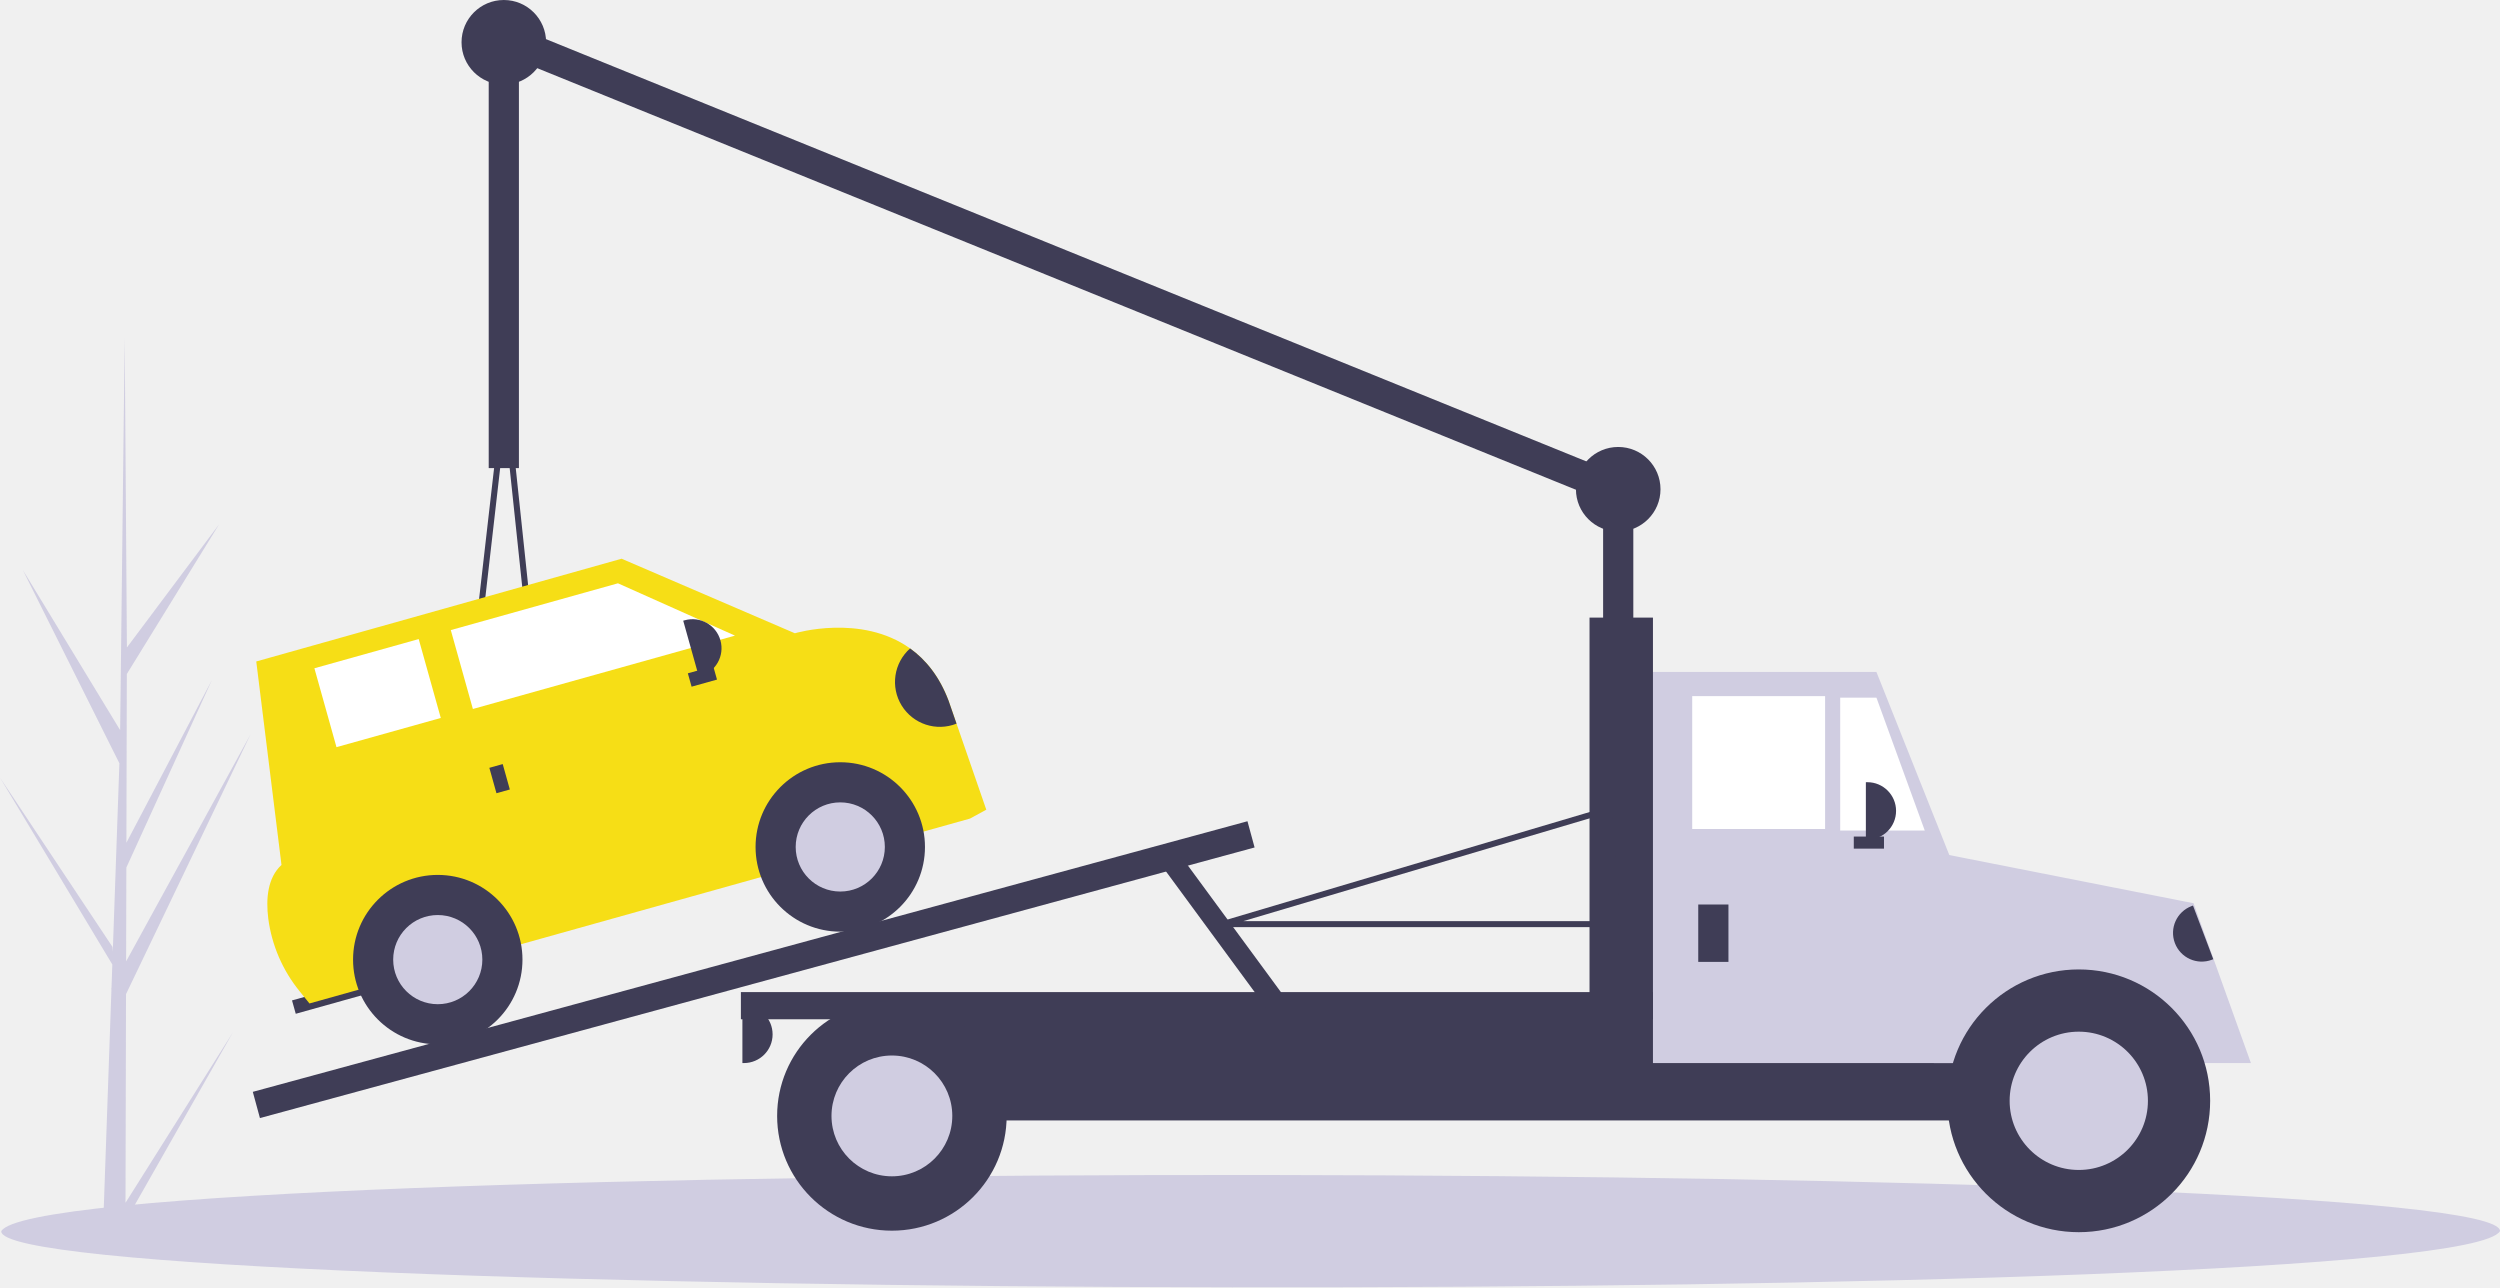
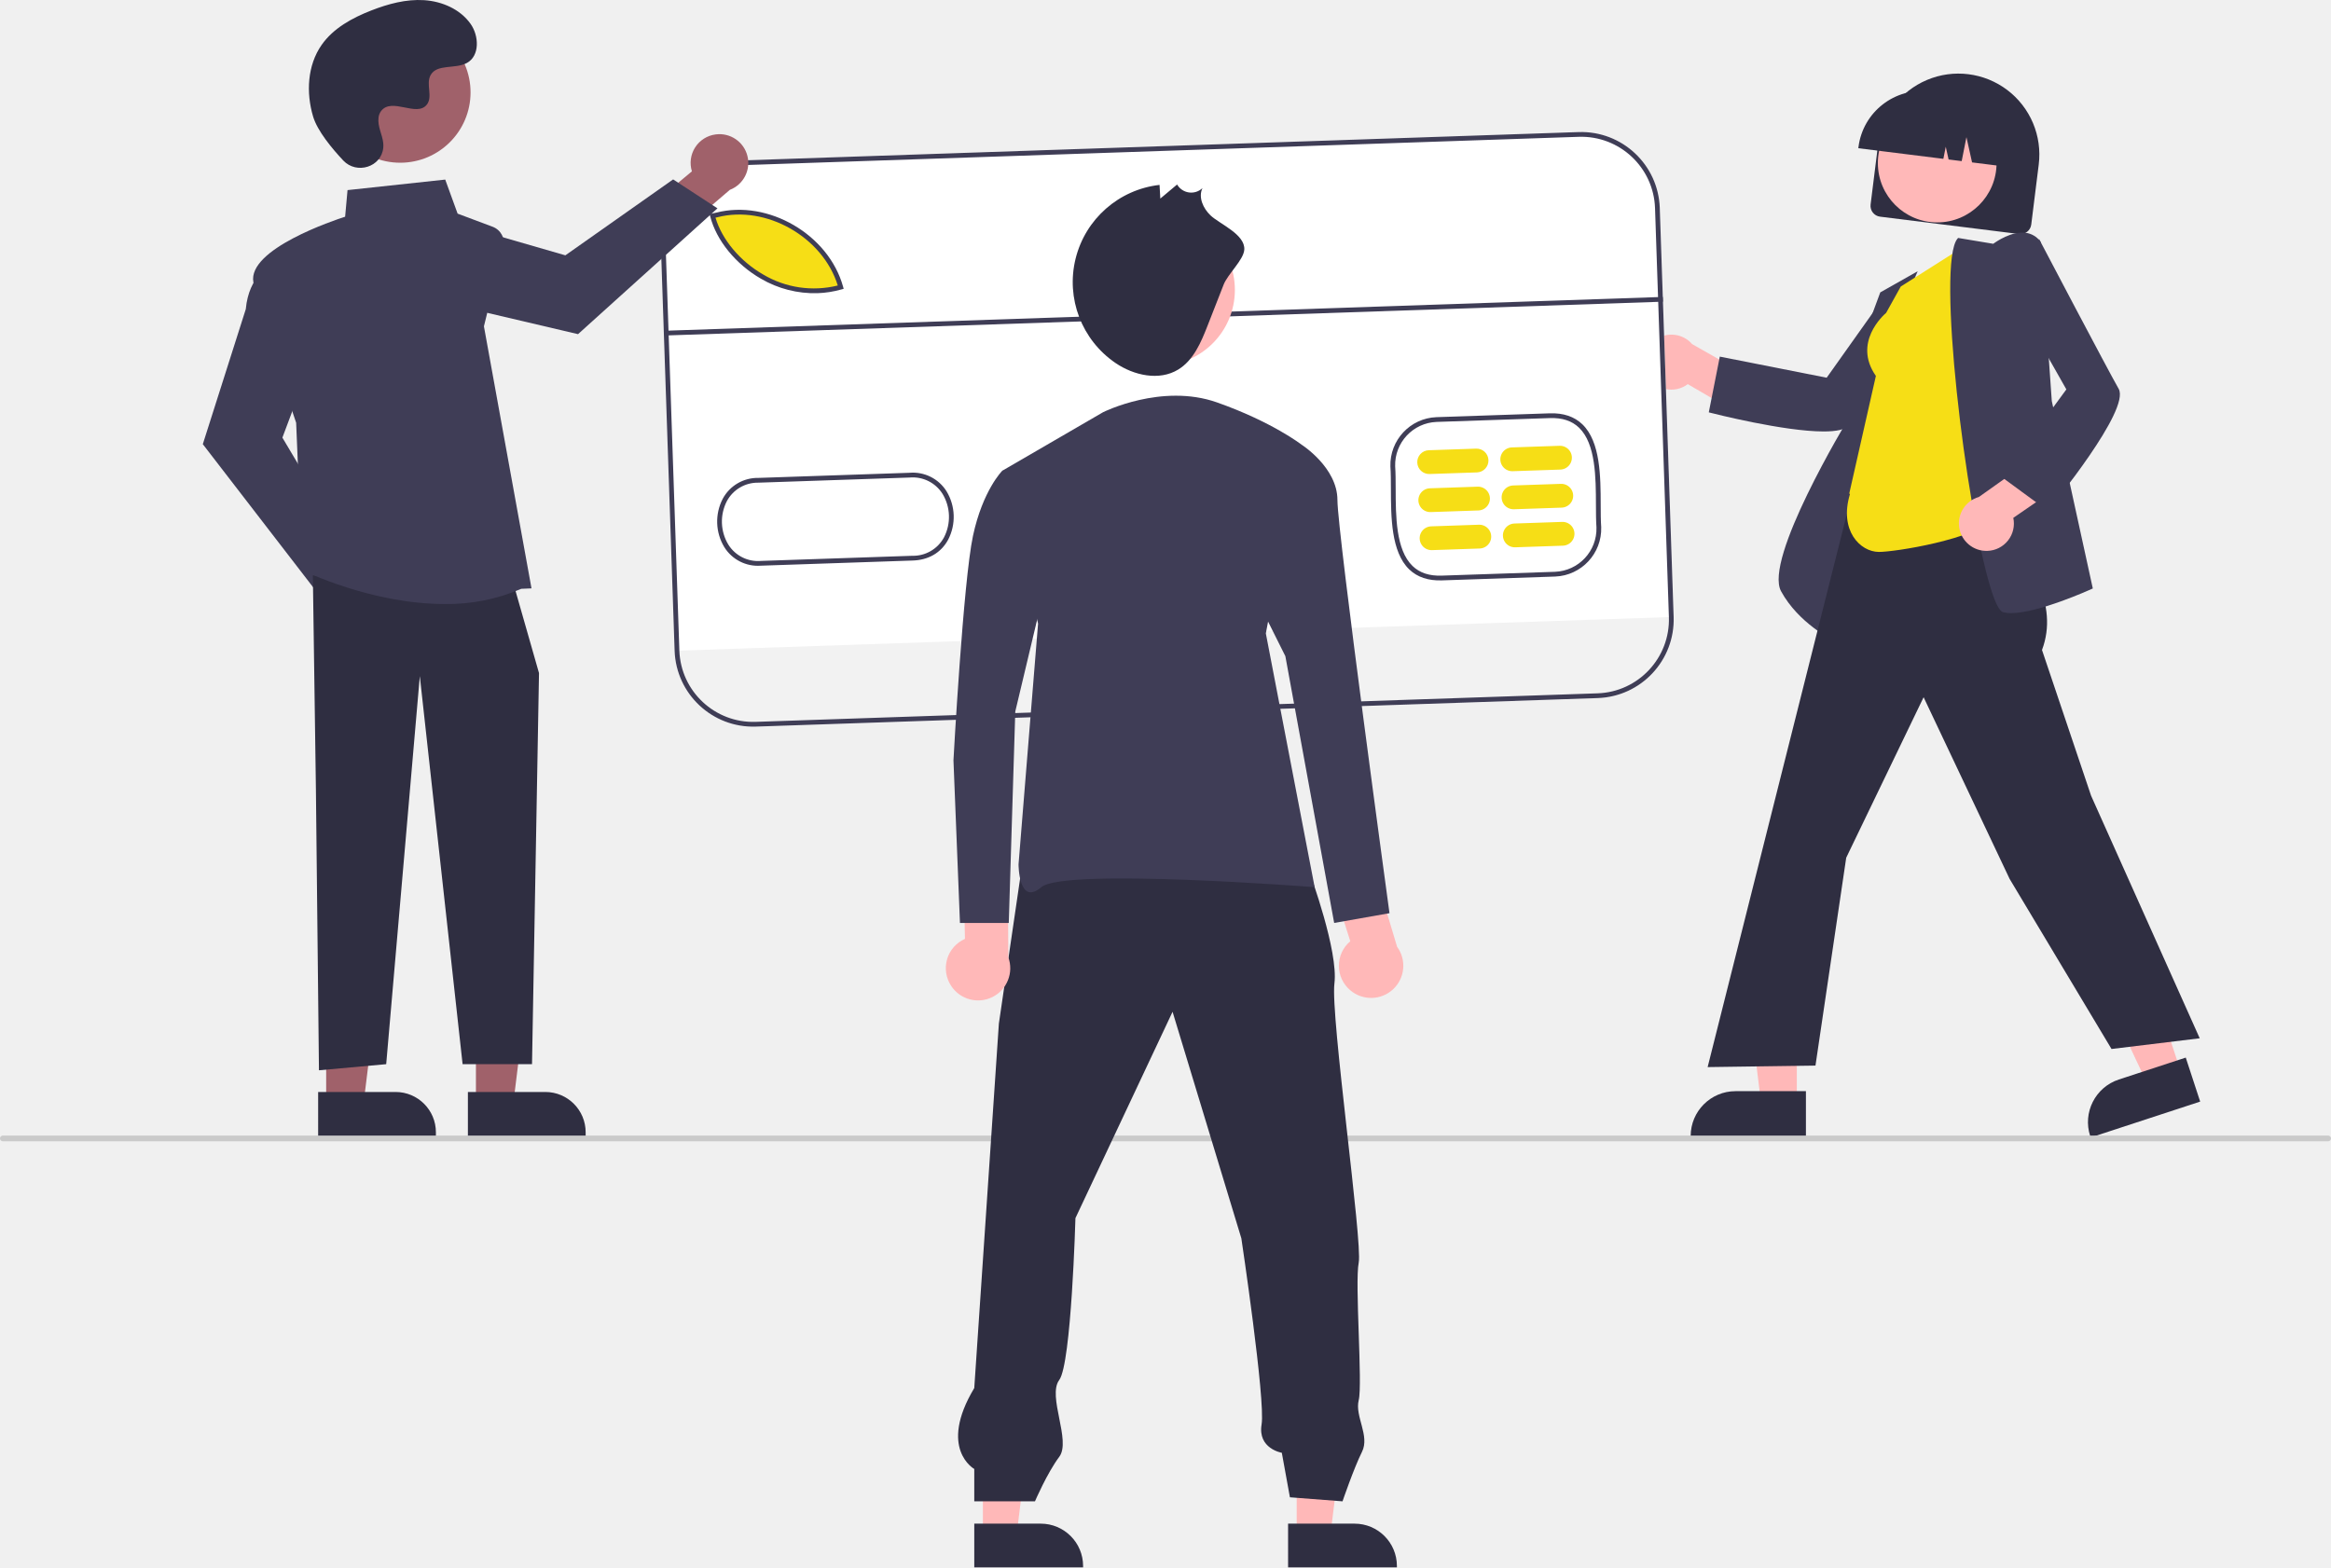
- <svg xmlns="http://www.w3.org/2000/svg" data-name="Layer 1" width="1002.501" height="516.22" viewBox="0 0 1002.501 516.22">
-   <path d="M149.078,674.202l43.077-68.361-43.097,75.808-.023,7.789q-4.61-.054-9.126-.353l3.514-100.063-.046-.773.079-.148.335-9.455L98.75,503.723l45.087,67.843.135,2.003,2.654-75.601-38.72-77.518,39.023,64.234,1.815-156.701.008-.522.006.513.884,123.548,36.999-49.433L149.609,462.162l-.172,67.668,34.33-65.354-34.349,75.302-.095,37.627,49.868-90.996L149.284,590.532Z" transform="translate(-98.74955 -191.8899)" fill="#d0cde1" />
-   <rect x="642.851" y="193.767" width="12.11" height="85.984" fill="#3f3d56" />
-   <rect x="521.329" y="57.4" width="12.11" height="483.657" transform="translate(-46.96838 483.469) rotate(-67.90849)" fill="#3f3d56" />
-   <path d="M1101.249,685.583C1082.491,716.92,97.76,714.29,99.252,685.581,118.009,654.246,1102.741,656.876,1101.249,685.583Z" transform="translate(-98.74955 -191.8899)" fill="#d0cde1" />
-   <rect x="773.644" y="366.947" width="105.361" height="41.176" fill="#3f3d56" />
-   <rect x="349.778" y="403.278" width="519.539" height="46.02" fill="#3f3d56" />
-   <polygon points="783.938 426.288 659.2 426.288 659.2 269.458 752.451 269.458 783.938 348.555 783.938 426.288" fill="#d0cde1" />
-   <rect x="678.577" y="279.146" width="53.286" height="53.286" fill="#fff" />
-   <polygon points="771.827 333.038 737.918 333.038 737.918 279.752 752.451 279.752 771.827 333.038" fill="#fff" />
-   <rect x="680.999" y="362.708" width="12.11" height="23.01" fill="#3f3d56" />
-   <path d="M748.212,313.661h.606a11.505,11.505,0,0,1,11.505,11.505v0a11.505,11.505,0,0,1-11.505,11.505H748.212a0,0,0,0,1,0,0V313.661a0,0,0,0,1,0,0Z" fill="#3f3d56" />
-   <path d="M297.703,403.278h.606a11.505,11.505,0,0,1,11.505,11.505v0a11.505,11.505,0,0,1-11.505,11.505h-.606a0,0,0,0,1,0,0V403.278A0,0,0,0,1,297.703,403.278Z" fill="#3f3d56" />
-   <path d="M931.129,594.995c18.455,0,35.055,8.94,46.573,23.184h23.668l-23.01-64.096-107.178-21.138,3.028,85.234h10.346C896.075,603.935,912.674,594.995,931.129,594.995Z" transform="translate(-98.74955 -191.8899)" fill="#d0cde1" />
-   <circle cx="833.591" cy="441.426" r="52.681" fill="#3f3d56" />
-   <circle cx="833.591" cy="441.426" r="27.727" fill="#d0cde1" />
-   <circle cx="357.65" cy="447.482" r="46.02" fill="#3f3d56" />
-   <circle cx="357.65" cy="447.482" r="24.221" fill="#d0cde1" />
-   <rect x="637.401" y="247.659" width="25.432" height="183.474" fill="#3f3d56" />
-   <rect x="297.097" y="397.829" width="365.736" height="10.899" fill="#3f3d56" />
-   <rect x="194.303" y="575.272" width="413.358" height="10.899" transform="translate(-237.1354 -66.25763) rotate(-15.21949)" fill="#3f3d56" />
-   <rect x="585.082" y="530.057" width="8.477" height="70.856" transform="translate(-319.1748 266.9006) rotate(-36.31135)" fill="#3f3d56" />
-   <rect x="743.368" y="335.46" width="12.11" height="4.844" fill="#3f3d56" />
-   <path d="M747.656,563.681H589.009a1.211,1.211,0,0,1-.344-2.372l155.014-46.02a1.211,1.211,0,0,1,1.552,1.066l3.633,46.02a1.211,1.211,0,0,1-1.208,1.306ZM597.343,561.259H746.345l-3.412-43.222Z" transform="translate(-98.74955 -191.8899)" fill="#3f3d56" />
-   <path d="M318.049,510.395h-.011l-34.766-.328a1.211,1.211,0,0,1-1.192-1.349l18.064-157.615a1.211,1.211,0,0,1,1.203-1.073h.005a1.212,1.212,0,0,1,1.199,1.084l16.702,157.943a1.211,1.211,0,0,1-1.205,1.338Zm-33.41-2.737,32.063.302L301.298,362.3Z" transform="translate(-98.74955 -191.8899)" fill="#3f3d56" />
-   <path d="M970.488,556.415h.606a11.505,11.505,0,0,1,11.505,11.505v0a11.505,11.505,0,0,1-11.505,11.505h-.606a0,0,0,0,1,0,0V556.415A0,0,0,0,1,970.488,556.415Z" transform="translate(1992.097 561.7655) rotate(159.2826)" fill="#3f3d56" />
-   <rect x="215.948" y="588.226" width="35.08" height="5.568" transform="translate(-249.4105 -107.0804) rotate(-15.63709)" fill="#3f3d56" />
-   <path d="M494.252,516.576l-6.521,3.56L222.839,594.28l-3.933-4.885a58.171,58.171,0,0,1-12.581-29.144c-1-7.985-.269-16.4,5.301-21.523l-10.116-81.59,146.5-41.204,69.485,29.899s26.616-7.953,46.202,6.08c6.2,4.446,11.698,11.095,15.416,20.907l3.203,9.252Z" transform="translate(-98.74955 -191.8899)" fill="#f6de16" />
-   <circle cx="336.948" cy="339.63" r="33.967" fill="#3f3d56" />
-   <circle cx="336.948" cy="339.63" r="17.877" fill="#d0cde1" />
-   <circle cx="175.545" cy="384.807" r="33.967" fill="#3f3d56" />
-   <circle cx="175.545" cy="384.807" r="17.877" fill="#d0cde1" />
-   <polygon points="294.724 254.884 189.624 284.302 180.769 252.665 247.797 233.903 294.724 254.884" fill="#fff" />
-   <rect x="228.448" y="453.402" width="43.433" height="32.853" transform="translate(-216.1297 -107.0706) rotate(-15.63709)" fill="#fff" />
-   <rect x="296.301" y="498.839" width="5.568" height="10.58" transform="translate(-223.5644 -92.61487) rotate(-15.63709)" fill="#3f3d56" />
-   <rect x="377.636" y="457.859" width="5.568" height="10.58" transform="translate(625.1378 -219.9204) rotate(74.36291)" fill="#3f3d56" />
-   <path d="M375.626,438.706h.613A11.638,11.638,0,0,1,387.877,450.344v0a11.638,11.638,0,0,1-11.638,11.638h-.613a0,0,0,0,1,0,0V438.706A0,0,0,0,1,375.626,438.706Z" transform="translate(-206.0075 -72.32334) rotate(-15.63709)" fill="#3f3d56" />
-   <path d="M482.316,482.071a17.988,17.988,0,0,1-18.619-30.159c6.2,4.446,11.698,11.095,15.416,20.907Z" transform="translate(-98.74955 -191.8899)" fill="#3f3d56" />
-   <rect x="195.975" y="10.899" width="12.11" height="176.813" fill="#3f3d56" />
-   <circle cx="202.03" cy="16.955" r="16.955" fill="#3f3d56" />
-   <circle cx="648.906" cy="196.189" r="16.955" fill="#3f3d56" />
+ <svg xmlns="http://www.w3.org/2000/svg" data-name="Layer 1" width="816" height="548.787" viewBox="0 0 816 548.787">
+   <path d="M846.83,247.218l2.618-20.984a28.336,28.336,0,1,1,56.236,7.016l-2.618,20.984a3.811,3.811,0,0,1-4.248,3.306l-48.682-6.074A3.811,3.811,0,0,1,846.83,247.218Z" transform="translate(-192 -175.6067)" fill="#2f2e41" />
+   <circle cx="678.149" cy="57.097" r="20.775" fill="#ffb8b8" />
+   <path d="M842.586,227.084a22.441,22.441,0,0,1,25.018-19.468l4.197.524a22.44,22.44,0,0,1,19.468,25.018l-.052.42-8.869-1.107-1.968-8.848-1.662,8.395-4.584-.572-.993-4.464-.839,4.236-29.768-3.714Z" transform="translate(-192 -175.6067)" fill="#2f2e41" />
+   <path d="M768.539,306.812a9.57,9.57,0,0,0,14.301,3.289l18.869,11.054,9.514-9.829L784.357,296.09a9.622,9.622,0,0,0-15.818,10.722Z" transform="translate(-192 -175.6067)" fill="#ffb8b8" />
+   <path d="M830.383,326.674c-13.918,0-38.411-6.231-39.767-6.579l-.428-.11,3.855-19.517,37.41,7.389,20.323-28.619,23.333-2.372-.651.857c-.303.399-30.381,39.993-35.062,46.635C838.214,326.035,834.84,326.674,830.383,326.674Z" transform="translate(-192 -175.6067)" fill="#3f3d56" />
+   <path d="M834.114,399.926l-.557-.266c-.119-.057-11.944-5.809-18.069-17.037-6.096-11.176,22.44-58.584,24.436-61.874l.029-15.056,10.265-27.715,13.092-7.399-11.24,26.226Z" transform="translate(-192 -175.6067)" fill="#3f3d56" />
+   <polygon points="628.999 386.136 616.487 386.135 610.535 337.875 629.001 337.876 628.999 386.136" fill="#ffb8b8" />
+   <path d="M824.19,573.871l-40.344-.001v-.51a15.704,15.704,0,0,1,15.703-15.703h.001l24.641.001Z" transform="translate(-192 -175.6067)" fill="#2f2e41" />
+   <polygon points="763.392 375.171 751.502 379.067 730.818 335.059 748.367 329.31 763.392 375.171" fill="#ffb8b8" />
+   <path d="M962.201,561.31l-38.338,12.561-.159-.485a15.704,15.704,0,0,1,10.033-19.812l.001-0,23.416-7.672Z" transform="translate(-192 -175.6067)" fill="#2f2e41" />
+   <path d="M931.167,542.888l-35.668-59.546-30.11-63.619-27.095,56.197-10.764,72.784-37.748.524.149-.59L847.697,319.109l45.241,6.759-2.059,29.863,1.226,1.744c10.22,14.518,20.787,29.529,14.726,45.71l17.181,51.015,38.031,84.945Z" transform="translate(-192 -175.6067)" fill="#2f2e41" />
+   <path d="M849.764,368.854c-6.556,0-14.035-7.485-10.155-20.265l-.251-.182,9.32-41.177c-8.133-11.632,2.59-21.232,3.595-22.089l5.119-9.214,22.585-14.323,11.427,94.946-.169.162C882.981,364.609,855.263,368.854,849.764,368.854Z" transform="translate(-192 -175.6067)" fill="#f6de16" />
+   <path d="M896.017,390.279a11.117,11.117,0,0,1-2.668-.282c-.878-.22-2.3-1.339-4.498-8.493-8.736-28.442-19.049-114.02-11.556-122.395l.172-.192,12.303,2.05c1.023-.755,6.389-4.501,11.341-3.85a7.516,7.516,0,0,1,5.143,3.04l.085.111,3.919,55.76,14.359,65.619-.344.156C923.438,382.184,905.508,390.279,896.017,390.279Z" transform="translate(-192 -175.6067)" fill="#3f3d56" />
+   <path d="M887.743,368.485a9.57,9.57,0,0,0,9.041-11.558l18.01-12.405L909.925,331.738l-25.188,17.875a9.622,9.622,0,0,0,3.006,18.871Z" transform="translate(-192 -175.6067)" fill="#ffb8b8" />
+   <path d="M908.851,354.461l-16.042-11.764,22.55-30.75-17.305-30.538,7.742-22.139.5.953c.233.444,23.343,44.469,27.375,51.525,4.194,7.339-23.363,40.945-24.539,42.372Z" transform="translate(-192 -175.6067)" fill="#3f3d56" />
+   <path d="M751.339,420.024l-294.773,9.991a27.526,27.526,0,0,1-28.41-26.547l-4.855-143.223A27.526,27.526,0,0,1,449.848,231.835l294.773-9.991a27.526,27.526,0,0,1,28.41,26.547L777.886,391.614A27.526,27.526,0,0,1,751.339,420.024Z" transform="translate(-192 -175.6067)" fill="#fff" />
+   <path d="M777.886,391.614l.026.758a26.258,26.258,0,0,1-25.357,27.128L456.308,429.541a26.256,26.256,0,0,1-27.127-25.349l-.026-.758Z" transform="translate(-192 -175.6067)" fill="#f2f2f2" />
+   <path d="M486.881,276.43c-21.229,6.013-41.006-9.806-44.88-24.972l1.481-.317C461.392,246.541,481.972,258.757,486.881,276.43Z" transform="translate(-192 -175.6067)" fill="#f6de16" />
+   <path d="M696.771,378.816c-4.782.162-8.634-1.131-11.449-3.845-6.362-6.133-6.391-18.368-6.414-28.2-.007-2.86-.013-5.562-.176-7.82l-.002-.034a16.777,16.777,0,0,1,16.111-17.25L734.49,320.324c4.776-.162,8.624,1.13,11.437,3.839,6.361,6.128,6.395,18.36,6.422,28.189.008,2.866.015,5.574.179,7.835a16.788,16.788,0,0,1-16.117,17.285Zm-16.376-39.966c.165,2.312.172,5.035.179,7.918.023,9.517.051,21.361,5.905,27.004,2.512,2.422,5.861,3.527,10.236,3.379l39.637-1.343a15.111,15.111,0,0,0,14.513-15.533c-.167-2.285-.174-5.021-.182-7.917-.026-9.514-.059-21.356-5.911-26.993-2.51-2.418-5.855-3.522-10.224-3.374L694.899,323.333A15.107,15.107,0,0,0,680.395,338.849Z" transform="translate(-192 -175.6067)" fill="#3f3d56" />
+   <path d="M478.174,278.26a37.176,37.176,0,0,1-19.825-5.084c-8.79-5.058-15.581-13.405-17.722-21.783l-.215-.84,2.312-.495c18.177-4.663,39.332,7.66,44.392,25.869l.222.798-.797.226A34.98,34.98,0,0,1,478.174,278.26Zm-35.702-26.444c2.261,7.676,8.589,15.243,16.709,19.915a34.733,34.733,0,0,0,26.095,3.836c-5.223-16.947-25.07-28.291-42.151-23.892Z" transform="translate(-192 -175.6067)" fill="#3f3d56" />
+   <path d="M458.28,373.672a13.829,13.829,0,0,1-12.706-6.462,17.298,17.298,0,0,1-.58-16.952,13.878,13.878,0,0,1,12.535-7.324l52.829-1.791a13.903,13.903,0,0,1,12.988,6.468,17.298,17.298,0,0,1,.573,16.95c-2.487,4.607-6.939,7.174-12.532,7.309l-52.83,1.791Q458.418,373.667,458.28,373.672Zm-.954-29.066a12.248,12.248,0,0,0-10.865,6.443,15.584,15.584,0,0,0,.523,15.272,12.259,12.259,0,0,0,11.504,5.675l52.855-1.792a12.278,12.278,0,0,0,11.11-6.435,15.582,15.582,0,0,0-.517-15.27,12.312,12.312,0,0,0-11.51-5.691l-52.858,1.792c-.081.002-.162.003-.242.006Z" transform="translate(-192 -175.6067)" fill="#3f3d56" />
+   <path d="M709.062,341.01l-16.654.565a4.166,4.166,0,0,1-.282-8.327l16.654-.564a4.166,4.166,0,0,1,.282,8.327Z" transform="translate(-192 -175.6067)" fill="#f6de16" />
+   <path d="M709.514,354.333l-16.654.565a4.166,4.166,0,1,1-.282-8.327l16.654-.565a4.166,4.166,0,1,1,.282,8.327Z" transform="translate(-192 -175.6067)" fill="#f6de16" />
+   <path d="M709.965,367.656l-16.654.565a4.166,4.166,0,1,1-.282-8.327l16.654-.565a4.166,4.166,0,1,1,.282,8.327Z" transform="translate(-192 -175.6067)" fill="#f6de16" />
+   <path d="M738.206,340.022l-16.654.564a4.166,4.166,0,1,1-.282-8.327h0l16.654-.564a4.166,4.166,0,1,1,.282,8.327Z" transform="translate(-192 -175.6067)" fill="#f6de16" />
+   <path d="M738.658,353.345l-16.654.564a4.166,4.166,0,1,1-.282-8.327h0l16.654-.564a4.166,4.166,0,1,1,.282,8.327h0Z" transform="translate(-192 -175.6067)" fill="#f6de16" />
+   <path d="M739.11,366.668l-16.654.564a4.166,4.166,0,1,1-.282-8.327l16.654-.565a4.166,4.166,0,1,1,.282,8.327Z" transform="translate(-192 -175.6067)" fill="#f6de16" />
+   <rect x="425.286" y="285.479" width="348.933" height="1.666" transform="translate(-201.355 -155.1249) rotate(-1.94135)" fill="#3f3d56" />
+   <path d="M751.339,420.024l-294.773,9.991a27.526,27.526,0,0,1-28.41-26.547l-4.855-143.223A27.526,27.526,0,0,1,449.848,231.835l294.773-9.991a27.526,27.526,0,0,1,28.41,26.547L777.886,391.614A27.526,27.526,0,0,1,751.339,420.024ZM449.905,233.5A25.858,25.858,0,0,0,424.966,260.189l4.855,143.223a25.858,25.858,0,0,0,26.688,24.939l294.773-9.991a25.858,25.858,0,0,0,24.939-26.688l-4.855-143.223a25.858,25.858,0,0,0-26.688-24.939Z" transform="translate(-192 -175.6067)" fill="#3f3d56" />
+   <path d="M328.994,384.588a10.032,10.032,0,0,0-12.248-9.307l-13.266-18.696-13.328,5.291L309.258,388.015a10.086,10.086,0,0,0,19.736-3.427Z" transform="translate(-192 -175.6067)" fill="#a0616a" />
+   <path d="M303.139,383.202l-40.142-52.076,15.041-47.271c1.102-11.884,8.539-15.203,8.855-15.339l.483-.207,13.088,34.903-9.61,25.626,23.587,39.67Z" transform="translate(-192 -175.6067)" fill="#3f3d56" />
+   <path d="M442.545,222.669a10.032,10.032,0,0,0-8.332,12.931l-17.614,14.672,6.305,12.879,24.584-21.069a10.086,10.086,0,0,0-4.943-19.412Z" transform="translate(-192 -175.6067)" fill="#a0616a" />
+   <path d="M443.162,248.555l-48.816,44.048-48.292-11.341c-11.934-.18-15.818-7.338-15.977-7.643l-.244-.465,33.787-15.748,26.293,7.6,37.728-26.584Z" transform="translate(-192 -175.6067)" fill="#3f3d56" />
+   <polygon points="166.605 386.085 179.721 386.085 185.96 335.494 166.602 335.495 166.605 386.085" fill="#a0616a" />
+   <path d="M355.794,557.944h41.222a0,0,0,0,1,0,0v15.927a0,0,0,0,1,0,0H369.913a14.119,14.119,0,0,1-14.119-14.119v-1.807A0,0,0,0,1,355.794,557.944Z" transform="translate(560.836 956.1899) rotate(179.9974)" fill="#2f2e41" />
+   <polygon points="114.183 386.085 127.299 386.085 133.538 335.494 114.18 335.495 114.183 386.085" fill="#a0616a" />
+   <path d="M303.372,557.944h41.222a0,0,0,0,1,0,0v15.927a0,0,0,0,1,0,0H317.491a14.119,14.119,0,0,1-14.119-14.119v-1.807A0,0,0,0,1,303.372,557.944Z" transform="translate(455.9918 956.1924) rotate(179.9974)" fill="#2f2e41" />
+   <polygon points="109.518 201.425 110.588 276.314 111.657 374.739 135.194 372.599 146.962 236.73 161.94 372.599 186.239 372.599 188.686 235.66 180.127 205.704 109.518 201.425" fill="#2f2e41" />
+   <path d="M347.584,387.088c-25.609.002-49.182-11.589-49.5-11.748l-.264-.132-2.149-51.575c-.623-1.823-12.895-37.785-14.973-49.216-2.106-11.581,28.413-21.745,32.119-22.933l.841-9.316,34.2-3.685,4.335,11.921,12.27,4.601a6.069,6.069,0,0,1,3.761,7.13L361.404,289.864l16.655,91.749-3.586.155A65.112,65.112,0,0,1,347.584,387.088Z" transform="translate(-192 -175.6067)" fill="#3f3d56" />
+   <circle cx="140.098" cy="32.352" r="24.624" fill="#a0616a" />
+   <path d="M312.153,231.795c4.693,4.999,13.408,2.315,14.019-4.514a8.249,8.249,0,0,0-.01-1.593c-.316-3.025-2.063-5.771-1.645-8.965a4.701,4.701,0,0,1,.86-2.201c3.74-5.008,12.518,2.24,16.047-2.293,2.164-2.78-.38-7.156,1.281-10.263,2.192-4.1,8.684-2.078,12.755-4.323,4.53-2.498,4.259-9.448,1.277-13.676-3.636-5.155-10.012-7.906-16.308-8.303s-12.549,1.306-18.427,3.596c-6.679,2.603-13.302,6.2-17.412,12.073-4.998,7.142-5.479,16.743-2.98,25.094C303.131,221.508,308.32,227.713,312.153,231.795Z" transform="translate(-192 -175.6067)" fill="#2f2e41" />
+   <path d="M1007,575.208H193a1,1,0,0,1,0-2h814a1,1,0,0,1,0,2Z" transform="translate(-192 -175.6067)" fill="#cacaca" />
+   <polygon points="453.926 537.335 465.74 537.334 471.36 491.766 453.924 491.767 453.926 537.335" fill="#ffb8b8" />
+   <path d="M642.913,709.084l23.266-.001h.001a14.828,14.828,0,0,1,14.827,14.827v.482l-38.093.001Z" transform="translate(-192 -175.6067)" fill="#2f2e41" />
+   <polygon points="344.073 537.335 355.887 537.334 361.507 491.766 344.071 491.767 344.073 537.335" fill="#ffb8b8" />
+   <path d="M533.059,709.084l23.266-.001h.001a14.828,14.828,0,0,1,14.827,14.827v.482l-38.093.001Z" transform="translate(-192 -175.6067)" fill="#2f2e41" />
+   <path d="M650.635,481.695s9.916,26.916,8.5,38.248,9.916,90.663,8.5,97.746,1.417,42.498,0,48.165,3.976,12.435,1.143,18.101-6.809,17.314-6.809,17.314l-18.416-1.417-2.833-15.583s-8.5-1.417-7.083-9.916-7.083-65.164-7.083-65.164l-24.082-79.33-33.999,72.247s-1.417,50.998-5.666,56.664,4.25,21.249,0,26.916-8.5,15.583-8.5,15.583H533.056V689.937s-12.749-7.083,0-28.332l8.615-127.61,8.5-58.081Z" transform="translate(-192 -175.6067)" fill="#2f2e41" />
+   <circle cx="405.826" cy="101.504" r="26.459" fill="#ffb8b8" />
+   <path d="M620.342,275.286q-2.8,7.155-5.601,14.31c-2.295,5.864-4.924,12.138-10.304,15.411-6.643,4.041-15.513,2.07-21.939-2.307A34.26,34.26,0,0,1,597.918,240.345l.266,4.79,5.877-4.927a5.714,5.714,0,0,0,8.882,1.256c-1.544,3.2.238,7.103,2.811,9.555,3.161,3.012,12.203,6.631,11.828,12.015C627.332,266.627,621.799,271.563,620.342,275.286Z" transform="translate(-192 -175.6067)" fill="#2f2e41" />
+   <path d="M524.994,520.834a11.203,11.203,0,0,1,4.801-16.494l-.529-25.596,15.476-4.115.239,36.157a11.264,11.264,0,0,1-19.987,10.048Z" transform="translate(-192 -175.6067)" fill="#ffb8b8" />
+   <path d="M578.171,319.923s20.503-10.252,39.868-3.417,29.616,14.808,29.616,14.808l-12.53,66.067,17.086,88.848s-87.709-6.835-95.683,0-7.974-7.974-7.974-7.974l6.835-84.292L542.86,340.426Z" transform="translate(-192 -175.6067)" fill="#3f3d56" />
+   <path d="M664.709,522.35a11.203,11.203,0,0,1-.023-17.179l-7.694-24.418,13.698-8.295,10.381,34.636a11.264,11.264,0,0,1-16.362,15.256Z" transform="translate(-192 -175.6067)" fill="#ffb8b8" />
+   <path d="M639.682,331.314h7.974s12.53,7.974,12.53,19.364,18.225,144.663,18.225,144.663l-19.364,3.417L641.96,405.354,629.43,380.294Z" transform="translate(-192 -175.6067)" fill="#3f3d56" />
+   <path d="M564.502,340.426H542.86s-6.835,6.834-10.252,22.782-6.835,78.597-6.835,78.597l2.278,56.954h17.086l2.278-74.04,11.391-47.841Z" transform="translate(-192 -175.6067)" fill="#3f3d56" />
</svg>
